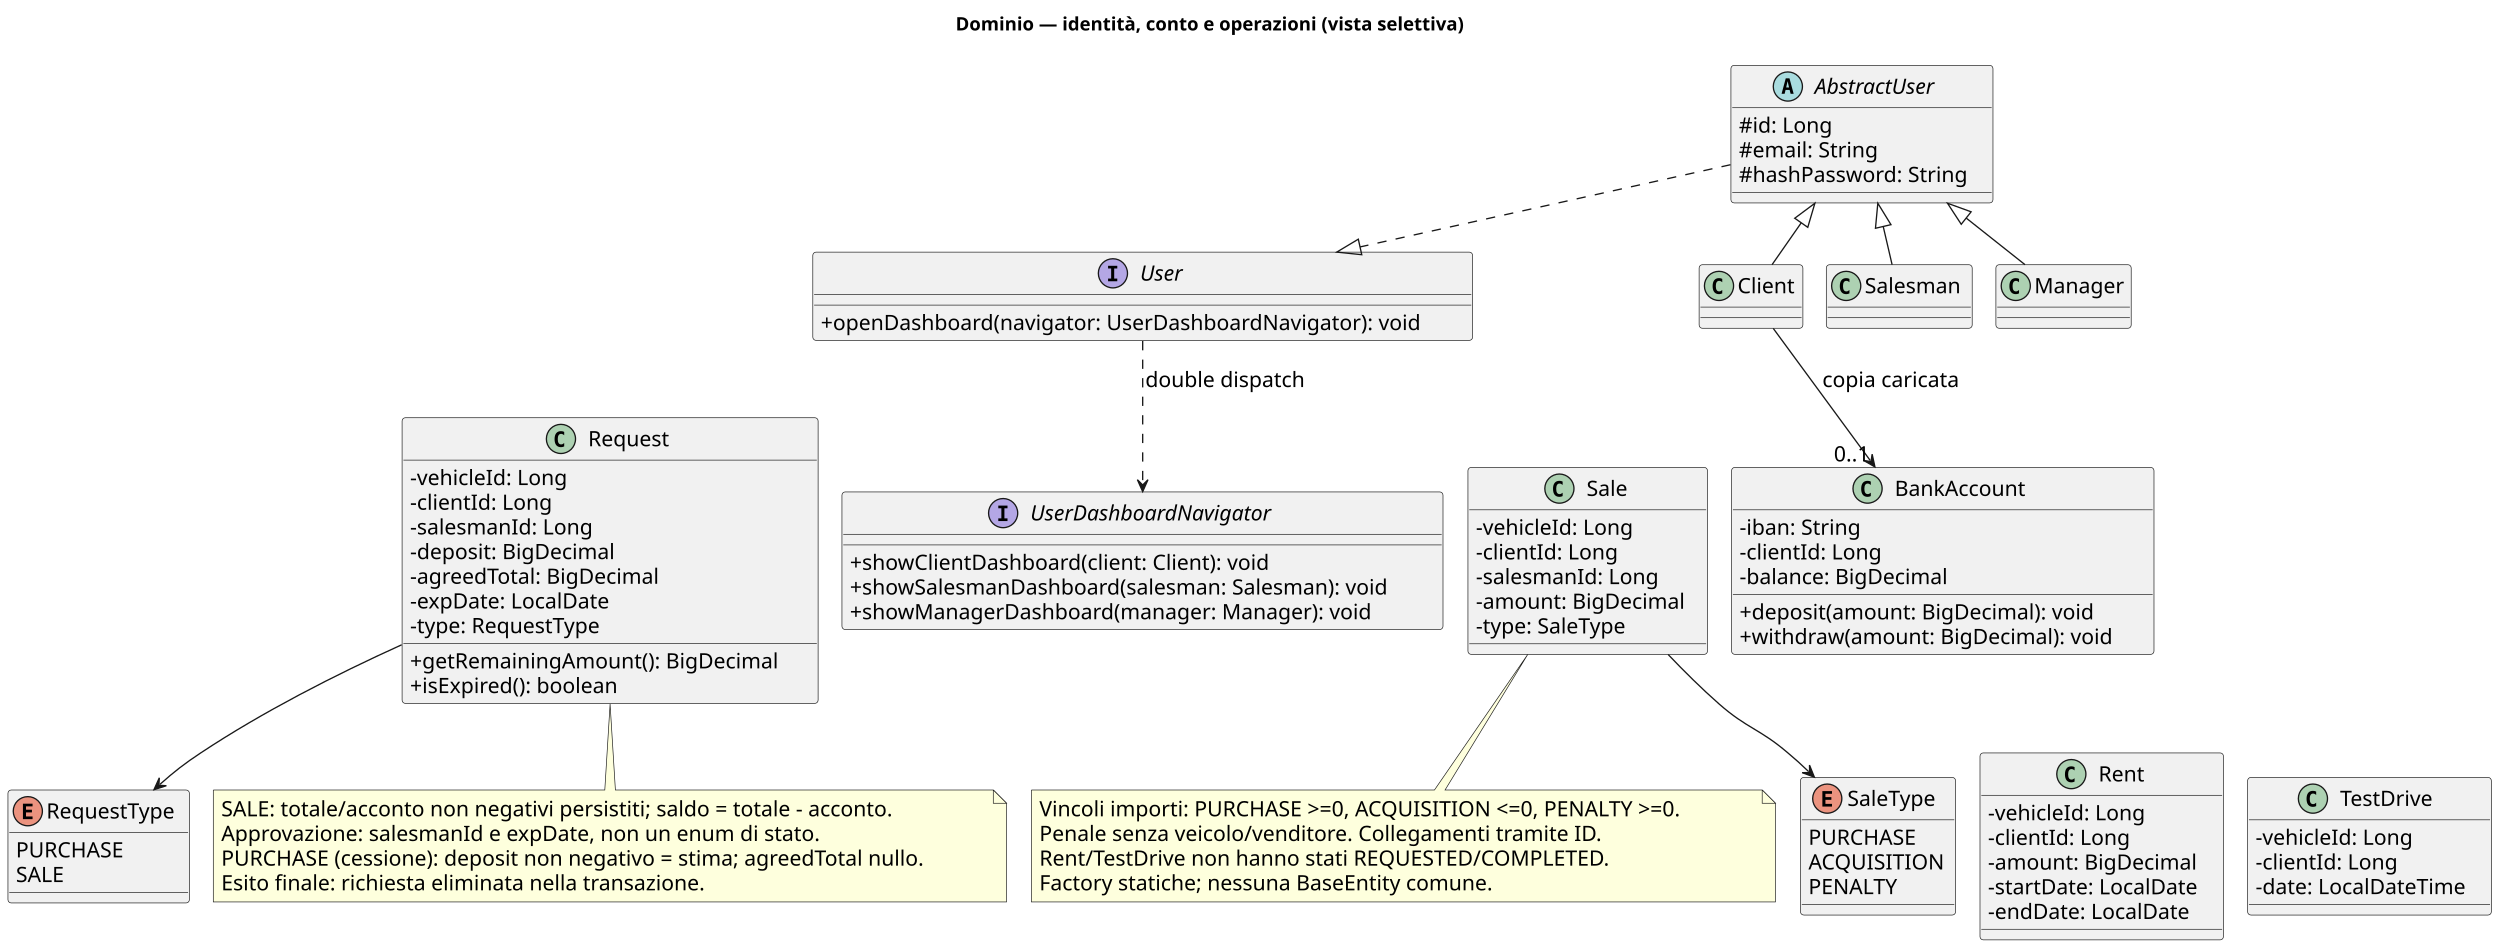
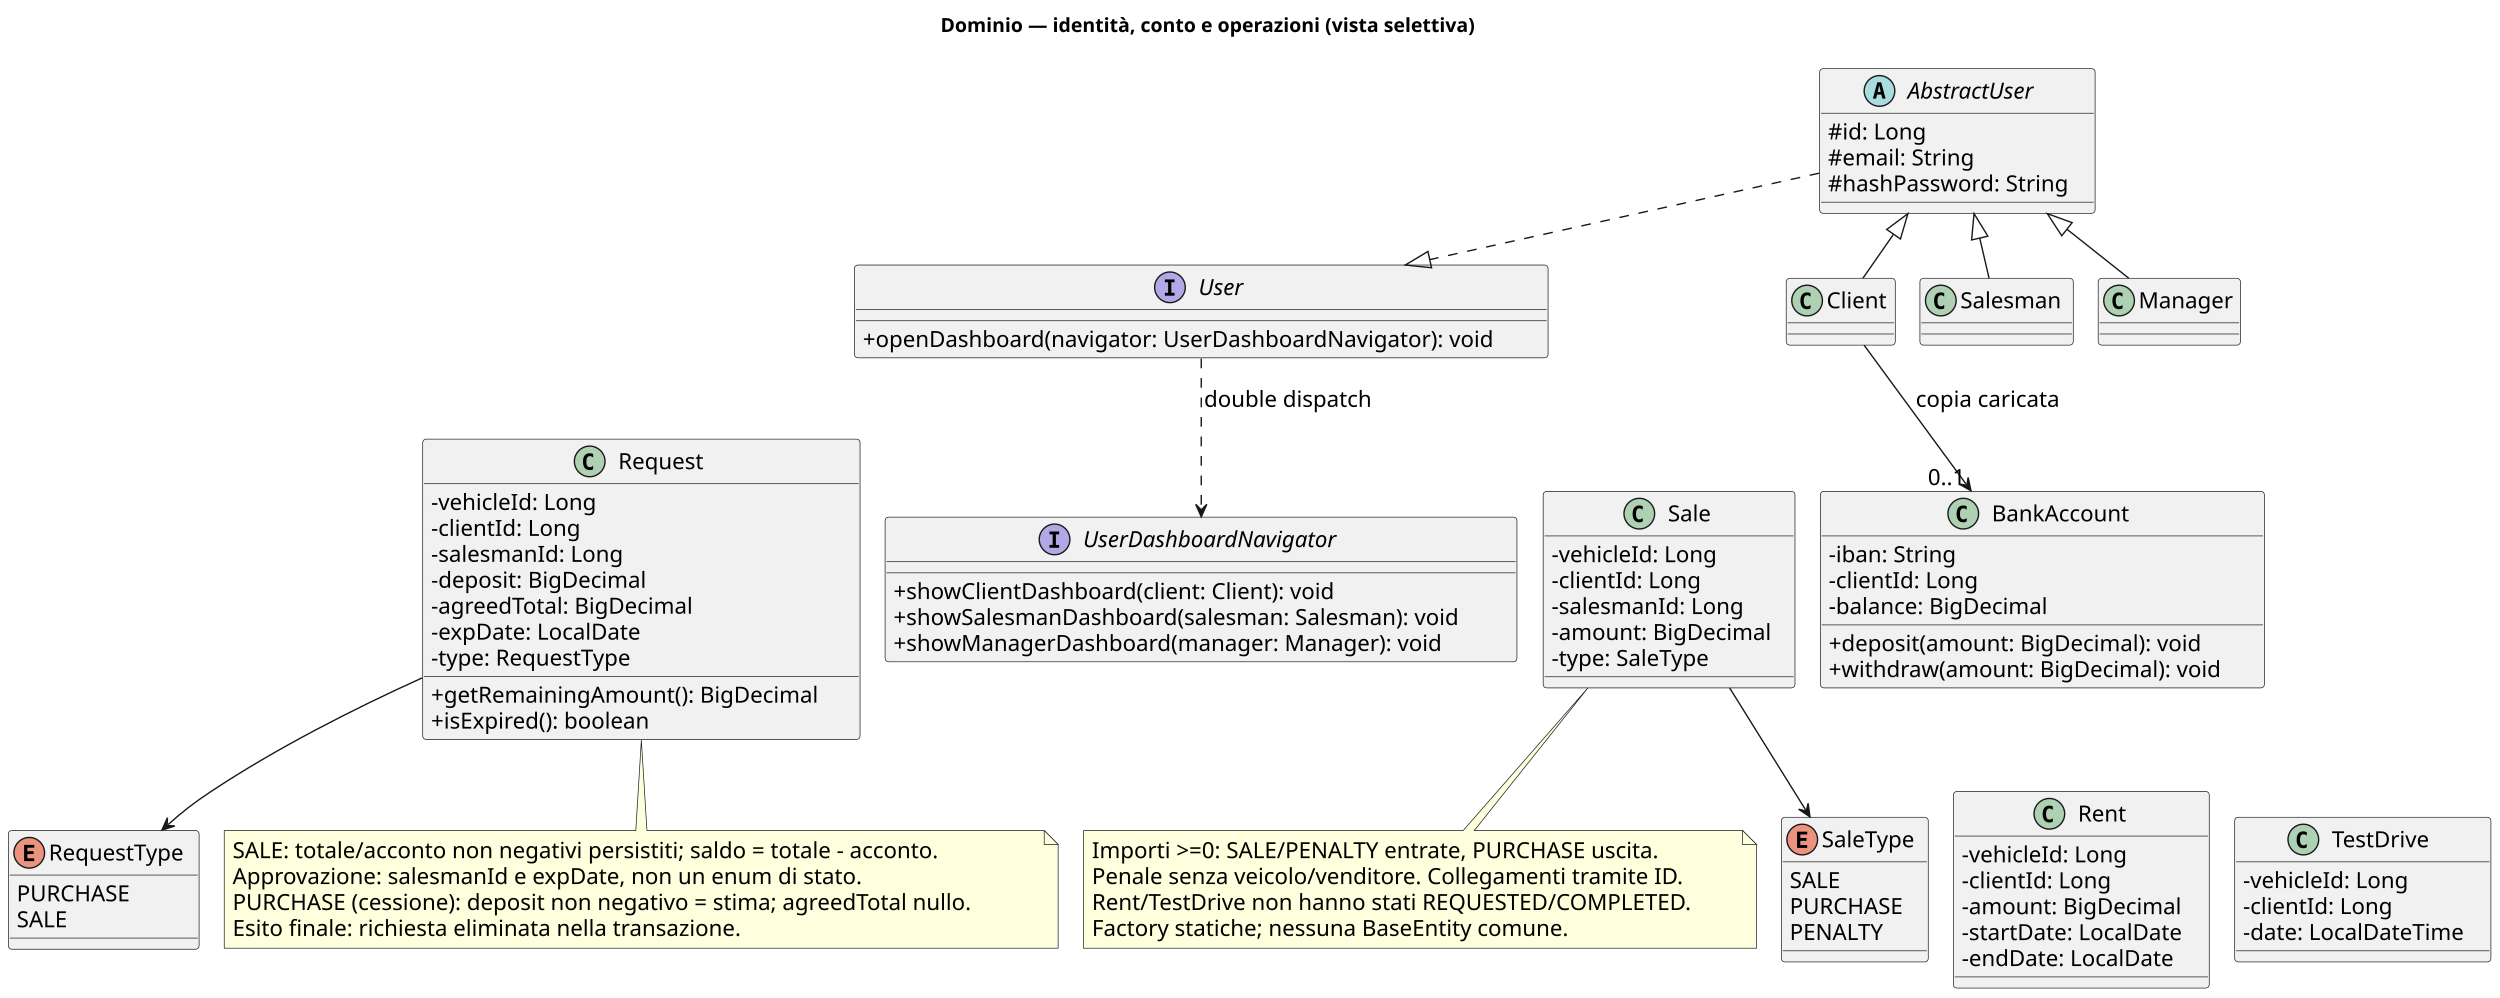
- <svg xmlns="http://www.w3.org/2000/svg" contentStyleType="text/css" data-diagram-type="CLASS" height="716px" preserveAspectRatio="none" style="width:1887px;height:716px;background:#FFFFFF;" version="1.1" viewBox="0 0 1887 716" width="1887px" zoomAndPan="magnify">
+ <svg xmlns="http://www.w3.org/2000/svg" contentStyleType="text/css" data-diagram-type="CLASS" height="716px" preserveAspectRatio="none" style="width:1795px;height:716px;background:#FFFFFF;" version="1.1" viewBox="0 0 1795 716" width="1795px" zoomAndPan="magnify">
  <defs />
  <g>
    <g class="title" data-source-line="5">
-       <text fill="#000000" font-family="sans-serif" font-size="14" font-weight="bold" lengthAdjust="spacing" textLength="436.94" x="721.28" y="22.995">Dominio — identità, conto e operazioni (vista selettiva)</text>
+       <text fill="#000000" font-family="sans-serif" font-size="14" font-weight="bold" lengthAdjust="spacing" textLength="436.94" x="675.28" y="22.995">Dominio — identità, conto e operazioni (vista selettiva)</text>
    </g>
    <g class="entity" data-qualified-name="User" data-source-line="6" id="ent0002">
      <rect fill="#F1F1F1" height="66.625" rx="2.5" ry="2.5" style="stroke:#181818;stroke-width:0.5;" width="498.023" x="613.5" y="190.297" />
      <ellipse cx="840.027" cy="206.297" fill="#B4A7E5" rx="11" ry="11" style="stroke:#181818;stroke-width:1;" />
      <path d="M836.371,202.656 L836.371,200.625 L843.324,200.625 L843.324,202.656 L840.996,202.656 L840.996,210.266 L843.324,210.266 L843.324,212.297 L836.371,212.297 L836.371,210.266 L838.699,210.266 L838.699,202.656 L836.371,202.656 Z " fill="#000000" />
      <text fill="#000000" font-family="sans-serif" font-size="16" font-style="italic" lengthAdjust="spacing" textLength="36.469" x="860.527" y="211.836">User</text>
      <line style="stroke:#181818;stroke-width:0.5;" x1="614.5" x2="1110.523" y1="222.297" y2="222.297" />
      <line style="stroke:#181818;stroke-width:0.5;" x1="614.5" x2="1110.523" y1="230.297" y2="230.297" />
      <text fill="#000000" font-family="sans-serif" font-size="16" lengthAdjust="spacing" textLength="486.023" x="619.5" y="249.148">+openDashboard(navigator: UserDashboardNavigator): void</text>
    </g>
    <g class="entity" data-qualified-name="AbstractUser" data-source-line="9" id="ent0003">
      <rect fill="#F1F1F1" height="103.875" rx="2.5" ry="2.5" style="stroke:#181818;stroke-width:0.5;" width="197.789" x="1306.5" y="49.297" />
      <ellipse cx="1349.47" cy="65.297" fill="#A9DCDF" rx="11" ry="11" style="stroke:#181818;stroke-width:1;" />
      <path d="M1349.283,61.234 L1348.205,66.016 L1350.377,66.016 L1349.283,61.234 Z M1347.877,59.125 L1350.705,59.125 L1353.845,70.797 L1351.548,70.797 L1350.83,67.906 L1347.736,67.906 L1347.033,70.797 L1344.736,70.797 L1347.877,59.125 Z " fill="#000000" />
      <text fill="#000000" font-family="sans-serif" font-size="16" font-style="italic" lengthAdjust="spacing" textLength="103.633" x="1369.686" y="70.836">AbstractUser</text>
      <line style="stroke:#181818;stroke-width:0.5;" x1="1307.5" x2="1503.289" y1="81.297" y2="81.297" />
      <text fill="#000000" font-family="sans-serif" font-size="16" lengthAdjust="spacing" textLength="77.484" x="1312.5" y="100.148">#id: Long</text>
      <text fill="#000000" font-family="sans-serif" font-size="16" lengthAdjust="spacing" textLength="115.758" x="1312.5" y="118.773">#email: String</text>
      <text fill="#000000" font-family="sans-serif" font-size="16" lengthAdjust="spacing" textLength="185.789" x="1312.5" y="137.398">#hashPassword: String</text>
      <line style="stroke:#181818;stroke-width:0.5;" x1="1307.5" x2="1503.289" y1="145.172" y2="145.172" />
    </g>
    <g class="entity" data-qualified-name="Client" data-source-line="14" id="ent0004">
      <rect fill="#F1F1F1" height="48" rx="2.5" ry="2.5" style="stroke:#181818;stroke-width:0.5;" width="78.32" x="1282.5" y="199.797" />
      <ellipse cx="1297.5" cy="215.797" fill="#ADD1B2" rx="11" ry="11" style="stroke:#181818;stroke-width:1;" />
      <path d="M1299.953,221.453 Q1299.406,221.734 1298.797,221.875 Q1298.203,222.031 1297.531,222.031 Q1295.172,222.031 1293.922,220.469 Q1292.688,218.906 1292.688,215.969 Q1292.688,213.031 1293.922,211.484 Q1295.172,209.922 1297.531,209.922 Q1298.203,209.922 1298.812,210.062 Q1299.422,210.203 1299.953,210.484 L1299.953,213.047 Q1299.359,212.5 1298.797,212.25 Q1298.234,211.984 1297.641,211.984 Q1296.375,211.984 1295.734,213 Q1295.094,214 1295.094,215.969 Q1295.094,217.938 1295.734,218.953 Q1296.375,219.953 1297.641,219.953 Q1298.234,219.953 1298.797,219.703 Q1299.359,219.438 1299.953,218.891 L1299.953,221.453 Z " fill="#000000" />
      <text fill="#000000" font-family="sans-serif" font-size="16" lengthAdjust="spacing" textLength="46.32" x="1311.5" y="221.336">Client</text>
      <line style="stroke:#181818;stroke-width:0.5;" x1="1283.5" x2="1359.82" y1="231.797" y2="231.797" />
      <line style="stroke:#181818;stroke-width:0.5;" x1="1283.5" x2="1359.82" y1="239.797" y2="239.797" />
    </g>
    <g class="entity" data-qualified-name="Salesman" data-source-line="15" id="ent0005">
      <rect fill="#F1F1F1" height="48" rx="2.5" ry="2.5" style="stroke:#181818;stroke-width:0.5;" width="110.117" x="1378.5" y="199.797" />
      <ellipse cx="1393.5" cy="215.797" fill="#ADD1B2" rx="11" ry="11" style="stroke:#181818;stroke-width:1;" />
      <path d="M1395.953,221.453 Q1395.406,221.734 1394.797,221.875 Q1394.203,222.031 1393.531,222.031 Q1391.172,222.031 1389.922,220.469 Q1388.688,218.906 1388.688,215.969 Q1388.688,213.031 1389.922,211.484 Q1391.172,209.922 1393.531,209.922 Q1394.203,209.922 1394.812,210.062 Q1395.422,210.203 1395.953,210.484 L1395.953,213.047 Q1395.359,212.5 1394.797,212.25 Q1394.234,211.984 1393.641,211.984 Q1392.375,211.984 1391.734,213 Q1391.094,214 1391.094,215.969 Q1391.094,217.938 1391.734,218.953 Q1392.375,219.953 1393.641,219.953 Q1394.234,219.953 1394.797,219.703 Q1395.359,219.438 1395.953,218.891 L1395.953,221.453 Z " fill="#000000" />
      <text fill="#000000" font-family="sans-serif" font-size="16" lengthAdjust="spacing" textLength="78.117" x="1407.5" y="221.336">Salesman</text>
      <line style="stroke:#181818;stroke-width:0.5;" x1="1379.5" x2="1487.617" y1="231.797" y2="231.797" />
      <line style="stroke:#181818;stroke-width:0.5;" x1="1379.5" x2="1487.617" y1="239.797" y2="239.797" />
    </g>
    <g class="entity" data-qualified-name="Manager" data-source-line="16" id="ent0006">
      <rect fill="#F1F1F1" height="48" rx="2.5" ry="2.5" style="stroke:#181818;stroke-width:0.5;" width="102.133" x="1506.5" y="199.797" />
      <ellipse cx="1521.5" cy="215.797" fill="#ADD1B2" rx="11" ry="11" style="stroke:#181818;stroke-width:1;" />
      <path d="M1523.953,221.453 Q1523.406,221.734 1522.797,221.875 Q1522.203,222.031 1521.531,222.031 Q1519.172,222.031 1517.922,220.469 Q1516.688,218.906 1516.688,215.969 Q1516.688,213.031 1517.922,211.484 Q1519.172,209.922 1521.531,209.922 Q1522.203,209.922 1522.812,210.062 Q1523.422,210.203 1523.953,210.484 L1523.953,213.047 Q1523.359,212.5 1522.797,212.25 Q1522.234,211.984 1521.641,211.984 Q1520.375,211.984 1519.734,213 Q1519.094,214 1519.094,215.969 Q1519.094,217.938 1519.734,218.953 Q1520.375,219.953 1521.641,219.953 Q1522.234,219.953 1522.797,219.703 Q1523.359,219.438 1523.953,218.891 L1523.953,221.453 Z " fill="#000000" />
      <text fill="#000000" font-family="sans-serif" font-size="16" lengthAdjust="spacing" textLength="70.133" x="1535.5" y="221.336">Manager</text>
      <line style="stroke:#181818;stroke-width:0.5;" x1="1507.5" x2="1607.633" y1="231.797" y2="231.797" />
      <line style="stroke:#181818;stroke-width:0.5;" x1="1507.5" x2="1607.633" y1="239.797" y2="239.797" />
    </g>
    <g class="entity" data-qualified-name="BankAccount" data-source-line="17" id="ent0007">
      <rect fill="#F1F1F1" height="141.125" rx="2.5" ry="2.5" style="stroke:#181818;stroke-width:0.5;" width="318.828" x="1307" y="352.797" />
      <ellipse cx="1409.629" cy="368.797" fill="#ADD1B2" rx="11" ry="11" style="stroke:#181818;stroke-width:1;" />
      <path d="M1412.082,374.453 Q1411.535,374.734 1410.926,374.875 Q1410.332,375.031 1409.66,375.031 Q1407.301,375.031 1406.051,373.469 Q1404.816,371.906 1404.816,368.969 Q1404.816,366.031 1406.051,364.484 Q1407.301,362.922 1409.66,362.922 Q1410.332,362.922 1410.941,363.062 Q1411.551,363.203 1412.082,363.484 L1412.082,366.047 Q1411.488,365.5 1410.926,365.25 Q1410.363,364.984 1409.77,364.984 Q1408.504,364.984 1407.863,366 Q1407.223,367 1407.223,368.969 Q1407.223,370.938 1407.863,371.953 Q1408.504,372.953 1409.77,372.953 Q1410.363,372.953 1410.926,372.703 Q1411.488,372.438 1412.082,371.891 L1412.082,374.453 Z " fill="#000000" />
      <text fill="#000000" font-family="sans-serif" font-size="16" lengthAdjust="spacing" textLength="105.07" x="1430.129" y="374.336">BankAccount</text>
      <line style="stroke:#181818;stroke-width:0.5;" x1="1308" x2="1624.828" y1="384.797" y2="384.797" />
      <text fill="#000000" font-family="sans-serif" font-size="16" lengthAdjust="spacing" textLength="98.547" x="1313" y="403.648">-iban: String</text>
      <text fill="#000000" font-family="sans-serif" font-size="16" lengthAdjust="spacing" textLength="114.07" x="1313" y="422.273">-clientId: Long</text>
      <text fill="#000000" font-family="sans-serif" font-size="16" lengthAdjust="spacing" textLength="170.062" x="1313" y="440.898">-balance: BigDecimal</text>
      <line style="stroke:#181818;stroke-width:0.5;" x1="1308" x2="1624.828" y1="448.672" y2="448.672" />
      <text fill="#000000" font-family="sans-serif" font-size="16" lengthAdjust="spacing" textLength="292.258" x="1313" y="467.523">+deposit(amount: BigDecimal): void</text>
      <text fill="#000000" font-family="sans-serif" font-size="16" lengthAdjust="spacing" textLength="306.828" x="1313" y="486.148">+withdraw(amount: BigDecimal): void</text>
    </g>
    <g class="entity" data-qualified-name="UserDashboardNavigator" data-source-line="24" id="ent0008">
      <rect fill="#F1F1F1" height="103.875" rx="2.5" ry="2.5" style="stroke:#181818;stroke-width:0.5;" width="453.672" x="635.5" y="371.297" />
      <ellipse cx="757.164" cy="387.297" fill="#B4A7E5" rx="11" ry="11" style="stroke:#181818;stroke-width:1;" />
      <path d="M753.508,383.656 L753.508,381.625 L760.461,381.625 L760.461,383.656 L758.133,383.656 L758.133,391.266 L760.461,391.266 L760.461,393.297 L753.508,393.297 L753.508,391.266 L755.836,391.266 L755.836,383.656 L753.508,383.656 Z " fill="#000000" />
      <text fill="#000000" font-family="sans-serif" font-size="16" font-style="italic" lengthAdjust="spacing" textLength="201.844" x="777.664" y="392.836">UserDashboardNavigator</text>
      <line style="stroke:#181818;stroke-width:0.5;" x1="636.5" x2="1088.172" y1="403.297" y2="403.297" />
      <line style="stroke:#181818;stroke-width:0.5;" x1="636.5" x2="1088.172" y1="411.297" y2="411.297" />
      <text fill="#000000" font-family="sans-serif" font-size="16" lengthAdjust="spacing" textLength="345.727" x="641.5" y="430.148">+showClientDashboard(client: Client): void</text>
      <text fill="#000000" font-family="sans-serif" font-size="16" lengthAdjust="spacing" textLength="441.672" x="641.5" y="448.773">+showSalesmanDashboard(salesman: Salesman): void</text>
      <text fill="#000000" font-family="sans-serif" font-size="16" lengthAdjust="spacing" textLength="421.32" x="641.5" y="467.398">+showManagerDashboard(manager: Manager): void</text>
    </g>
    <g class="entity" data-qualified-name="Request" data-source-line="29" id="ent0009">
      <rect fill="#F1F1F1" height="215.625" rx="2.5" ry="2.5" style="stroke:#181818;stroke-width:0.5;" width="314.016" x="303.5" y="315.297" />
      <ellipse cx="423.402" cy="331.297" fill="#ADD1B2" rx="11" ry="11" style="stroke:#181818;stroke-width:1;" />
      <path d="M425.856,336.953 Q425.309,337.234 424.699,337.375 Q424.106,337.531 423.434,337.531 Q421.074,337.531 419.824,335.969 Q418.59,334.406 418.59,331.469 Q418.59,328.531 419.824,326.984 Q421.074,325.422 423.434,325.422 Q424.106,325.422 424.715,325.562 Q425.324,325.703 425.856,325.984 L425.856,328.547 Q425.262,328 424.699,327.75 Q424.137,327.484 423.543,327.484 Q422.277,327.484 421.637,328.5 Q420.996,329.5 420.996,331.469 Q420.996,333.438 421.637,334.453 Q422.277,335.453 423.543,335.453 Q424.137,335.453 424.699,335.203 Q425.262,334.938 425.856,334.391 L425.856,336.953 Z " fill="#000000" />
      <text fill="#000000" font-family="sans-serif" font-size="16" lengthAdjust="spacing" textLength="65.711" x="443.902" y="336.836">Request</text>
      <line style="stroke:#181818;stroke-width:0.5;" x1="304.5" x2="616.516" y1="347.297" y2="347.297" />
      <text fill="#000000" font-family="sans-serif" font-size="16" lengthAdjust="spacing" textLength="127.109" x="309.5" y="366.148">-vehicleId: Long</text>
      <text fill="#000000" font-family="sans-serif" font-size="16" lengthAdjust="spacing" textLength="114.07" x="309.5" y="384.773">-clientId: Long</text>
      <text fill="#000000" font-family="sans-serif" font-size="16" lengthAdjust="spacing" textLength="146.422" x="309.5" y="403.398">-salesmanId: Long</text>
      <text fill="#000000" font-family="sans-serif" font-size="16" lengthAdjust="spacing" textLength="166.07" x="309.5" y="422.023">-deposit: BigDecimal</text>
      <text fill="#000000" font-family="sans-serif" font-size="16" lengthAdjust="spacing" textLength="203.539" x="309.5" y="440.648">-agreedTotal: BigDecimal</text>
      <text fill="#000000" font-family="sans-serif" font-size="16" lengthAdjust="spacing" textLength="163.953" x="309.5" y="459.273">-expDate: LocalDate</text>
      <text fill="#000000" font-family="sans-serif" font-size="16" lengthAdjust="spacing" textLength="156.945" x="309.5" y="477.898">-type: RequestType</text>
      <line style="stroke:#181818;stroke-width:0.5;" x1="304.5" x2="616.516" y1="485.672" y2="485.672" />
      <text fill="#000000" font-family="sans-serif" font-size="16" lengthAdjust="spacing" textLength="302.016" x="309.5" y="504.523">+getRemainingAmount(): BigDecimal</text>
      <text fill="#000000" font-family="sans-serif" font-size="16" lengthAdjust="spacing" textLength="173.875" x="309.5" y="523.148">+isExpired(): boolean</text>
    </g>
    <g class="entity" data-qualified-name="RequestType" data-source-line="40" id="ent0010">
      <rect fill="#F1F1F1" height="85.25" rx="2.5" ry="2.5" style="stroke:#181818;stroke-width:0.5;" width="136.953" x="6" y="596.297" />
      <ellipse cx="21" cy="612.297" fill="#EB937F" rx="11" ry="11" style="stroke:#181818;stroke-width:1;" />
      <path d="M24.578,618.297 L17.312,618.297 L17.312,606.625 L24.578,606.625 L24.578,608.656 L19.625,608.656 L19.625,611.172 L24.109,611.172 L24.109,613.203 L19.625,613.203 L19.625,616.266 L24.578,616.266 L24.578,618.297 Z " fill="#000000" />
      <text fill="#000000" font-family="sans-serif" font-size="16" lengthAdjust="spacing" textLength="104.953" x="35" y="617.836">RequestType</text>
      <line style="stroke:#181818;stroke-width:0.5;" x1="7" x2="141.953" y1="628.297" y2="628.297" />
      <text fill="#000000" font-family="sans-serif" font-size="16" lengthAdjust="spacing" textLength="86.891" x="12" y="647.148">PURCHASE</text>
      <text fill="#000000" font-family="sans-serif" font-size="16" lengthAdjust="spacing" textLength="40.125" x="12" y="665.773">SALE</text>
      <line style="stroke:#181818;stroke-width:0.5;" x1="7" x2="141.953" y1="673.547" y2="673.547" />
    </g>
    <g class="entity" data-qualified-name="Sale" data-source-line="44" id="ent0011">
      <rect fill="#F1F1F1" height="141.125" rx="2.5" ry="2.5" style="stroke:#181818;stroke-width:0.5;" width="180.805" x="1108" y="352.797" />
      <ellipse cx="1177.027" cy="368.797" fill="#ADD1B2" rx="11" ry="11" style="stroke:#181818;stroke-width:1;" />
      <path d="M1179.48,374.453 Q1178.934,374.734 1178.324,374.875 Q1177.73,375.031 1177.059,375.031 Q1174.699,375.031 1173.449,373.469 Q1172.215,371.906 1172.215,368.969 Q1172.215,366.031 1173.449,364.484 Q1174.699,362.922 1177.059,362.922 Q1177.73,362.922 1178.34,363.062 Q1178.949,363.203 1179.48,363.484 L1179.48,366.047 Q1178.887,365.5 1178.324,365.25 Q1177.762,364.984 1177.168,364.984 Q1175.902,364.984 1175.262,366 Q1174.621,367 1174.621,368.969 Q1174.621,370.938 1175.262,371.953 Q1175.902,372.953 1177.168,372.953 Q1177.762,372.953 1178.324,372.703 Q1178.887,372.438 1179.48,371.891 L1179.48,374.453 Z " fill="#000000" />
      <text fill="#000000" font-family="sans-serif" font-size="16" lengthAdjust="spacing" textLength="34.25" x="1197.527" y="374.336">Sale</text>
      <line style="stroke:#181818;stroke-width:0.5;" x1="1109" x2="1287.805" y1="384.797" y2="384.797" />
      <text fill="#000000" font-family="sans-serif" font-size="16" lengthAdjust="spacing" textLength="127.109" x="1114" y="403.648">-vehicleId: Long</text>
      <text fill="#000000" font-family="sans-serif" font-size="16" lengthAdjust="spacing" textLength="114.07" x="1114" y="422.273">-clientId: Long</text>
      <text fill="#000000" font-family="sans-serif" font-size="16" lengthAdjust="spacing" textLength="146.422" x="1114" y="440.898">-salesmanId: Long</text>
      <text fill="#000000" font-family="sans-serif" font-size="16" lengthAdjust="spacing" textLength="168.805" x="1114" y="459.523">-amount: BigDecimal</text>
      <text fill="#000000" font-family="sans-serif" font-size="16" lengthAdjust="spacing" textLength="125.484" x="1114" y="478.148">-type: SaleType</text>
      <line style="stroke:#181818;stroke-width:0.5;" x1="1109" x2="1287.805" y1="485.922" y2="485.922" />
    </g>
    <g class="entity" data-qualified-name="SaleType" data-source-line="51" id="ent0012">
-       <rect fill="#F1F1F1" height="103.875" rx="2.5" ry="2.5" style="stroke:#181818;stroke-width:0.5;" width="117.07" x="1359" y="586.797" />
-       <ellipse cx="1379.21" cy="602.797" fill="#EB937F" rx="11" ry="11" style="stroke:#181818;stroke-width:1;" />
-       <path d="M1382.788,608.797 L1375.523,608.797 L1375.523,597.125 L1382.788,597.125 L1382.788,599.156 L1377.835,599.156 L1377.835,601.672 L1382.32,601.672 L1382.32,603.703 L1377.835,603.703 L1377.835,606.766 L1382.788,606.766 L1382.788,608.797 Z " fill="#000000" />
-       <text fill="#000000" font-family="sans-serif" font-size="16" lengthAdjust="spacing" textLength="73.492" x="1394.368" y="608.336">SaleType</text>
-       <line style="stroke:#181818;stroke-width:0.5;" x1="1360" x2="1475.07" y1="618.797" y2="618.797" />
-       <text fill="#000000" font-family="sans-serif" font-size="16" lengthAdjust="spacing" textLength="86.891" x="1365" y="637.648">PURCHASE</text>
-       <text fill="#000000" font-family="sans-serif" font-size="16" lengthAdjust="spacing" textLength="105.07" x="1365" y="656.273">ACQUISITION</text>
-       <text fill="#000000" font-family="sans-serif" font-size="16" lengthAdjust="spacing" textLength="71.133" x="1365" y="674.898">PENALTY</text>
-       <line style="stroke:#181818;stroke-width:0.5;" x1="1360" x2="1475.07" y1="682.672" y2="682.672" />
+       <rect fill="#F1F1F1" height="103.875" rx="2.5" ry="2.5" style="stroke:#181818;stroke-width:0.5;" width="105.492" x="1279" y="586.797" />
+       <ellipse cx="1294" cy="602.797" fill="#EB937F" rx="11" ry="11" style="stroke:#181818;stroke-width:1;" />
+       <path d="M1297.578,608.797 L1290.312,608.797 L1290.312,597.125 L1297.578,597.125 L1297.578,599.156 L1292.625,599.156 L1292.625,601.672 L1297.109,601.672 L1297.109,603.703 L1292.625,603.703 L1292.625,606.766 L1297.578,606.766 L1297.578,608.797 Z " fill="#000000" />
+       <text fill="#000000" font-family="sans-serif" font-size="16" lengthAdjust="spacing" textLength="73.492" x="1308" y="608.336">SaleType</text>
+       <line style="stroke:#181818;stroke-width:0.5;" x1="1280" x2="1383.492" y1="618.797" y2="618.797" />
+       <text fill="#000000" font-family="sans-serif" font-size="16" lengthAdjust="spacing" textLength="40.125" x="1285" y="637.648">SALE</text>
+       <text fill="#000000" font-family="sans-serif" font-size="16" lengthAdjust="spacing" textLength="86.891" x="1285" y="656.273">PURCHASE</text>
+       <text fill="#000000" font-family="sans-serif" font-size="16" lengthAdjust="spacing" textLength="71.133" x="1285" y="674.898">PENALTY</text>
+       <line style="stroke:#181818;stroke-width:0.5;" x1="1280" x2="1383.492" y1="682.672" y2="682.672" />
    </g>
    <g class="entity" data-qualified-name="Rent" data-source-line="56" id="ent0013">
-       <rect fill="#F1F1F1" height="141.125" rx="2.5" ry="2.5" style="stroke:#181818;stroke-width:0.5;" width="183.75" x="1494.5" y="568.297" />
-       <ellipse cx="1563.438" cy="584.297" fill="#ADD1B2" rx="11" ry="11" style="stroke:#181818;stroke-width:1;" />
-       <path d="M1565.891,589.953 Q1565.344,590.234 1564.734,590.375 Q1564.141,590.531 1563.469,590.531 Q1561.109,590.531 1559.859,588.969 Q1558.625,587.406 1558.625,584.469 Q1558.625,581.531 1559.859,579.984 Q1561.109,578.422 1563.469,578.422 Q1564.141,578.422 1564.75,578.562 Q1565.359,578.703 1565.891,578.984 L1565.891,581.547 Q1565.297,581 1564.734,580.75 Q1564.172,580.484 1563.578,580.484 Q1562.312,580.484 1561.672,581.5 Q1561.031,582.5 1561.031,584.469 Q1561.031,586.438 1561.672,587.453 Q1562.312,588.453 1563.578,588.453 Q1564.172,588.453 1564.734,588.203 Q1565.297,587.938 1565.891,587.391 L1565.891,589.953 Z " fill="#000000" />
-       <text fill="#000000" font-family="sans-serif" font-size="16" lengthAdjust="spacing" textLength="37.375" x="1583.938" y="589.836">Rent</text>
-       <line style="stroke:#181818;stroke-width:0.5;" x1="1495.5" x2="1677.25" y1="600.297" y2="600.297" />
-       <text fill="#000000" font-family="sans-serif" font-size="16" lengthAdjust="spacing" textLength="127.109" x="1500.5" y="619.148">-vehicleId: Long</text>
-       <text fill="#000000" font-family="sans-serif" font-size="16" lengthAdjust="spacing" textLength="114.07" x="1500.5" y="637.773">-clientId: Long</text>
-       <text fill="#000000" font-family="sans-serif" font-size="16" lengthAdjust="spacing" textLength="168.805" x="1500.5" y="656.398">-amount: BigDecimal</text>
-       <text fill="#000000" font-family="sans-serif" font-size="16" lengthAdjust="spacing" textLength="171.75" x="1500.5" y="675.023">-startDate: LocalDate</text>
-       <text fill="#000000" font-family="sans-serif" font-size="16" lengthAdjust="spacing" textLength="164.625" x="1500.5" y="693.648">-endDate: LocalDate</text>
-       <line style="stroke:#181818;stroke-width:0.5;" x1="1495.5" x2="1677.25" y1="701.422" y2="701.422" />
+       <rect fill="#F1F1F1" height="141.125" rx="2.5" ry="2.5" style="stroke:#181818;stroke-width:0.5;" width="183.75" x="1402.5" y="568.297" />
+       <ellipse cx="1471.438" cy="584.297" fill="#ADD1B2" rx="11" ry="11" style="stroke:#181818;stroke-width:1;" />
+       <path d="M1473.891,589.953 Q1473.344,590.234 1472.734,590.375 Q1472.141,590.531 1471.469,590.531 Q1469.109,590.531 1467.859,588.969 Q1466.625,587.406 1466.625,584.469 Q1466.625,581.531 1467.859,579.984 Q1469.109,578.422 1471.469,578.422 Q1472.141,578.422 1472.75,578.562 Q1473.359,578.703 1473.891,578.984 L1473.891,581.547 Q1473.297,581 1472.734,580.75 Q1472.172,580.484 1471.578,580.484 Q1470.312,580.484 1469.672,581.5 Q1469.031,582.5 1469.031,584.469 Q1469.031,586.438 1469.672,587.453 Q1470.312,588.453 1471.578,588.453 Q1472.172,588.453 1472.734,588.203 Q1473.297,587.938 1473.891,587.391 L1473.891,589.953 Z " fill="#000000" />
+       <text fill="#000000" font-family="sans-serif" font-size="16" lengthAdjust="spacing" textLength="37.375" x="1491.938" y="589.836">Rent</text>
+       <line style="stroke:#181818;stroke-width:0.5;" x1="1403.5" x2="1585.25" y1="600.297" y2="600.297" />
+       <text fill="#000000" font-family="sans-serif" font-size="16" lengthAdjust="spacing" textLength="127.109" x="1408.5" y="619.148">-vehicleId: Long</text>
+       <text fill="#000000" font-family="sans-serif" font-size="16" lengthAdjust="spacing" textLength="114.07" x="1408.5" y="637.773">-clientId: Long</text>
+       <text fill="#000000" font-family="sans-serif" font-size="16" lengthAdjust="spacing" textLength="168.805" x="1408.5" y="656.398">-amount: BigDecimal</text>
+       <text fill="#000000" font-family="sans-serif" font-size="16" lengthAdjust="spacing" textLength="171.75" x="1408.5" y="675.023">-startDate: LocalDate</text>
+       <text fill="#000000" font-family="sans-serif" font-size="16" lengthAdjust="spacing" textLength="164.625" x="1408.5" y="693.648">-endDate: LocalDate</text>
+       <line style="stroke:#181818;stroke-width:0.5;" x1="1403.5" x2="1585.25" y1="701.422" y2="701.422" />
    </g>
    <g class="entity" data-qualified-name="TestDrive" data-source-line="63" id="ent0014">
-       <rect fill="#F1F1F1" height="103.875" rx="2.5" ry="2.5" style="stroke:#181818;stroke-width:0.5;" width="183.969" x="1696.5" y="586.797" />
-       <ellipse cx="1745.793" cy="602.797" fill="#ADD1B2" rx="11" ry="11" style="stroke:#181818;stroke-width:1;" />
-       <path d="M1748.246,608.453 Q1747.699,608.734 1747.09,608.875 Q1746.496,609.031 1745.824,609.031 Q1743.465,609.031 1742.215,607.469 Q1740.98,605.906 1740.98,602.969 Q1740.98,600.031 1742.215,598.484 Q1743.465,596.922 1745.824,596.922 Q1746.496,596.922 1747.105,597.062 Q1747.715,597.203 1748.246,597.484 L1748.246,600.047 Q1747.652,599.5 1747.09,599.25 Q1746.527,598.984 1745.934,598.984 Q1744.668,598.984 1744.027,600 Q1743.387,601 1743.387,602.969 Q1743.387,604.938 1744.027,605.953 Q1744.668,606.953 1745.934,606.953 Q1746.527,606.953 1747.09,606.703 Q1747.652,606.438 1748.246,605.891 L1748.246,608.453 Z " fill="#000000" />
-       <text fill="#000000" font-family="sans-serif" font-size="16" lengthAdjust="spacing" textLength="76.883" x="1766.293" y="608.336">TestDrive</text>
-       <line style="stroke:#181818;stroke-width:0.5;" x1="1697.5" x2="1879.469" y1="618.797" y2="618.797" />
-       <text fill="#000000" font-family="sans-serif" font-size="16" lengthAdjust="spacing" textLength="127.109" x="1702.5" y="637.648">-vehicleId: Long</text>
-       <text fill="#000000" font-family="sans-serif" font-size="16" lengthAdjust="spacing" textLength="114.07" x="1702.5" y="656.273">-clientId: Long</text>
-       <text fill="#000000" font-family="sans-serif" font-size="16" lengthAdjust="spacing" textLength="171.969" x="1702.5" y="674.898">-date: LocalDateTime</text>
-       <line style="stroke:#181818;stroke-width:0.5;" x1="1697.5" x2="1879.469" y1="682.672" y2="682.672" />
+       <rect fill="#F1F1F1" height="103.875" rx="2.5" ry="2.5" style="stroke:#181818;stroke-width:0.5;" width="183.969" x="1604.5" y="586.797" />
+       <ellipse cx="1653.793" cy="602.797" fill="#ADD1B2" rx="11" ry="11" style="stroke:#181818;stroke-width:1;" />
+       <path d="M1656.246,608.453 Q1655.699,608.734 1655.09,608.875 Q1654.496,609.031 1653.824,609.031 Q1651.465,609.031 1650.215,607.469 Q1648.98,605.906 1648.98,602.969 Q1648.98,600.031 1650.215,598.484 Q1651.465,596.922 1653.824,596.922 Q1654.496,596.922 1655.105,597.062 Q1655.715,597.203 1656.246,597.484 L1656.246,600.047 Q1655.652,599.5 1655.09,599.25 Q1654.527,598.984 1653.934,598.984 Q1652.668,598.984 1652.027,600 Q1651.387,601 1651.387,602.969 Q1651.387,604.938 1652.027,605.953 Q1652.668,606.953 1653.934,606.953 Q1654.527,606.953 1655.09,606.703 Q1655.652,606.438 1656.246,605.891 L1656.246,608.453 Z " fill="#000000" />
+       <text fill="#000000" font-family="sans-serif" font-size="16" lengthAdjust="spacing" textLength="76.883" x="1674.293" y="608.336">TestDrive</text>
+       <line style="stroke:#181818;stroke-width:0.5;" x1="1605.5" x2="1787.469" y1="618.797" y2="618.797" />
+       <text fill="#000000" font-family="sans-serif" font-size="16" lengthAdjust="spacing" textLength="127.109" x="1610.5" y="637.648">-vehicleId: Long</text>
+       <text fill="#000000" font-family="sans-serif" font-size="16" lengthAdjust="spacing" textLength="114.07" x="1610.5" y="656.273">-clientId: Long</text>
+       <text fill="#000000" font-family="sans-serif" font-size="16" lengthAdjust="spacing" textLength="171.969" x="1610.5" y="674.898">-date: LocalDateTime</text>
+       <line style="stroke:#181818;stroke-width:0.5;" x1="1605.5" x2="1787.469" y1="682.672" y2="682.672" />
    </g>
    <g class="entity" data-qualified-name="GMN27" data-source-line="81" id="ent0028">
      <path d="M161,596.297 L161,680.797 A0,0 0 0 0 161,680.797 L759.734,680.797 A0,0 0 0 0 759.734,680.797 L759.734,606.297 L749.734,596.297 L464.5,596.297 L460.5,531.36 L456.5,596.297 L161,596.297 A0,0 0 0 0 161,596.297" fill="#FEFFDD" style="stroke:#181818;stroke-width:0.5;" />
      <path d="M749.734,596.297 L749.734,606.297 L759.734,606.297 L749.734,596.297" fill="#FEFFDD" style="stroke:#181818;stroke-width:0.5;" />
      <text fill="#000000" font-family="sans-serif" font-size="16" lengthAdjust="spacing" textLength="552.289" x="167" y="616.148">SALE: totale/acconto non negativi persistiti; saldo = totale - acconto.</text>
      <text fill="#000000" font-family="sans-serif" font-size="16" lengthAdjust="spacing" textLength="485.633" x="167" y="634.773">Approvazione: salesmanId e expDate, non un enum di stato.</text>
      <text fill="#000000" font-family="sans-serif" font-size="16" lengthAdjust="spacing" textLength="577.734" x="167" y="653.398">PURCHASE (cessione): deposit non negativo = stima; agreedTotal nullo.</text>
      <text fill="#000000" font-family="sans-serif" font-size="16" lengthAdjust="spacing" textLength="394.859" x="167" y="672.023">Esito finale: richiesta eliminata nella transazione.</text>
    </g>
    <g class="entity" data-qualified-name="GMN30" data-source-line="87" id="ent0031">
-       <path d="M778.5,596.297 L778.5,680.797 A0,0 0 0 0 778.5,680.797 L1340.102,680.797 A0,0 0 0 0 1340.102,680.797 L1340.102,606.297 L1330.102,596.297 L1090.719,596.297 L1153.178,493.909 L1082.719,596.297 L778.5,596.297 A0,0 0 0 0 778.5,596.297" fill="#FEFFDD" style="stroke:#181818;stroke-width:0.5;" />
-       <path d="M1330.102,596.297 L1330.102,606.297 L1340.102,606.297 L1330.102,596.297" fill="#FEFFDD" style="stroke:#181818;stroke-width:0.5;" />
-       <text fill="#000000" font-family="sans-serif" font-size="16" lengthAdjust="spacing" textLength="540.602" x="784.5" y="616.148">Vincoli importi: PURCHASE &gt;=0, ACQUISITION &lt;=0, PENALTY &gt;=0.</text>
-       <text fill="#000000" font-family="sans-serif" font-size="16" lengthAdjust="spacing" textLength="456.148" x="784.5" y="634.773">Penale senza veicolo/venditore. Collegamenti tramite ID.</text>
-       <text fill="#000000" font-family="sans-serif" font-size="16" lengthAdjust="spacing" textLength="462.133" x="784.5" y="653.398">Rent/TestDrive non hanno stati REQUESTED/COMPLETED.</text>
-       <text fill="#000000" font-family="sans-serif" font-size="16" lengthAdjust="spacing" textLength="371.359" x="784.5" y="672.023">Factory statiche; nessuna BaseEntity comune.</text>
+       <path d="M778,596.297 L778,680.797 A0,0 0 0 0 778,680.797 L1261.133,680.797 A0,0 0 0 0 1261.133,680.797 L1261.133,606.297 L1251.133,596.297 L1058.552,596.297 L1140.136,493.909 L1050.552,596.297 L778,596.297 A0,0 0 0 0 778,596.297" fill="#FEFFDD" style="stroke:#181818;stroke-width:0.5;" />
+       <path d="M1251.133,596.297 L1251.133,606.297 L1261.133,606.297 L1251.133,596.297" fill="#FEFFDD" style="stroke:#181818;stroke-width:0.5;" />
+       <text fill="#000000" font-family="sans-serif" font-size="16" lengthAdjust="spacing" textLength="445.625" x="784" y="616.148">Importi &gt;=0: SALE/PENALTY entrate, PURCHASE uscita.</text>
+       <text fill="#000000" font-family="sans-serif" font-size="16" lengthAdjust="spacing" textLength="456.148" x="784" y="634.773">Penale senza veicolo/venditore. Collegamenti tramite ID.</text>
+       <text fill="#000000" font-family="sans-serif" font-size="16" lengthAdjust="spacing" textLength="462.133" x="784" y="653.398">Rent/TestDrive non hanno stati REQUESTED/COMPLETED.</text>
+       <text fill="#000000" font-family="sans-serif" font-size="16" lengthAdjust="spacing" textLength="371.359" x="784" y="672.023">Factory statiche; nessuna BaseEntity comune.</text>
    </g>
    <g class="link" data-entity-1="ent0003" data-entity-2="ent0002" data-link-type="extension" id="lnk15">
      <polygon fill="none" points="1008.977,190.291,1027.849,192.249,1025.25,180.534,1008.977,190.291" style="stroke:#181818;stroke-width:1;" />
      <path d="M1306.221,124.328 C1223.056,142.784 1120.745,165.488 1026.55,186.392" fill="none" style="stroke:#181818;stroke-width:1;stroke-dasharray:7,7;" />
    </g>
    <g class="link" data-entity-1="ent0003" data-entity-2="ent0004" data-link-type="extension" id="lnk16">
      <polygon fill="none" points="1369.876,153.4,1354.661,164.735,1364.505,171.597,1369.876,153.4" style="stroke:#181818;stroke-width:1;" />
      <path d="M1359.583,168.166 C1348.315,184.331 1346.713,186.628 1337.538,199.79" fill="none" style="stroke:#181818;stroke-width:1;" />
    </g>
    <g class="link" data-entity-1="ent0003" data-entity-2="ent0005" data-link-type="extension" id="lnk17">
      <polygon fill="none" points="1417.374,153.4,1415.604,172.291,1427.293,169.575,1417.374,153.4" style="stroke:#181818;stroke-width:1;" />
      <path d="M1421.449,170.933 C1425.205,187.097 1425.096,186.628 1428.154,199.79" fill="none" style="stroke:#181818;stroke-width:1;" />
    </g>
    <g class="link" data-entity-1="ent0003" data-entity-2="ent0006" data-link-type="extension" id="lnk18">
      <polygon fill="none" points="1469.962,153.4,1480.34,169.284,1487.794,159.88,1469.962,153.4" style="stroke:#181818;stroke-width:1;" />
      <path d="M1484.067,164.582 C1504.457,180.746 1511.877,186.628 1528.479,199.79" fill="none" style="stroke:#181818;stroke-width:1;" />
    </g>
    <g class="link" data-entity-1="ent0004" data-entity-2="ent0007" data-link-type="dependency" id="lnk19">
      <polygon fill="#181818" points="1415.201,352.424,1413.099,342.802,1412.242,348.393,1406.65,347.536,1415.201,352.424" style="stroke:#181818;stroke-width:1;" />
      <path d="M1338.417,247.839 C1357.168,273.38 1384.766,310.969 1411.65,347.587" fill="none" style="stroke:#181818;stroke-width:1;" />
      <text fill="#000000" font-family="sans-serif" font-size="16" lengthAdjust="spacing" textLength="112.383" x="1375.5" y="292.148">copia caricata</text>
      <text fill="#000000" font-family="sans-serif" font-size="16" lengthAdjust="spacing" textLength="30.531" x="1384.201" y="348.275">0..1</text>
    </g>
    <g class="link" data-entity-1="ent0002" data-entity-2="ent0008" data-link-type="dependency" id="lnk20">
      <polygon fill="#181818" points="862.5,371.074,866.5,362.074,862.5,366.074,858.5,362.074,862.5,371.074" style="stroke:#181818;stroke-width:1;" />
      <path d="M862.5,257.41 C862.5,288.306 862.5,329.188 862.5,365.074" fill="none" style="stroke:#181818;stroke-width:1;stroke-dasharray:7,7;" />
      <text fill="#000000" font-family="sans-serif" font-size="16" lengthAdjust="spacing" textLength="127.727" x="864.5" y="292.148">double dispatch</text>
    </g>
    <g class="link" data-entity-1="ent0009" data-entity-2="ent0010" data-link-type="dependency" id="lnk21">
      <polygon fill="#181818" points="116.206,596.062,125.582,593.049,119.934,592.731,120.252,587.083,116.206,596.062" style="stroke:#181818;stroke-width:1;" />
      <path d="M303.191,486.674 C253.007,509.404 198.371,537.241 151.5,568.297 C139.34,576.354 131.641,582.273 120.68,592.065" fill="none" style="stroke:#181818;stroke-width:1;" />
    </g>
    <g class="link" data-entity-1="ent0011" data-entity-2="ent0012" data-link-type="dependency" id="lnk22">
-       <polygon fill="#181818" points="1369.487,586.601,1365.808,577.466,1365.897,583.122,1360.241,583.211,1369.487,586.601" style="stroke:#181818;stroke-width:1;" />
-       <path d="M1259.078,493.99 C1271.342,506.866 1284.482,519.849 1297.5,531.297 C1318.8,550.028 1327.941,549.865 1349.5,568.297 C1356.172,574.001 1358.63,576.08 1365.179,582.426" fill="none" style="stroke:#181818;stroke-width:1;" />
+       <polygon fill="#181818" points="1299.577,586.552,1298.214,576.798,1296.933,582.308,1291.423,581.028,1299.577,586.552" style="stroke:#181818;stroke-width:1;" />
+       <path d="M1241.865,493.909 C1260.665,524.088 1279.11,553.697 1296.405,581.46" fill="none" style="stroke:#181818;stroke-width:1;" />
    </g>
  </g>
</svg>
